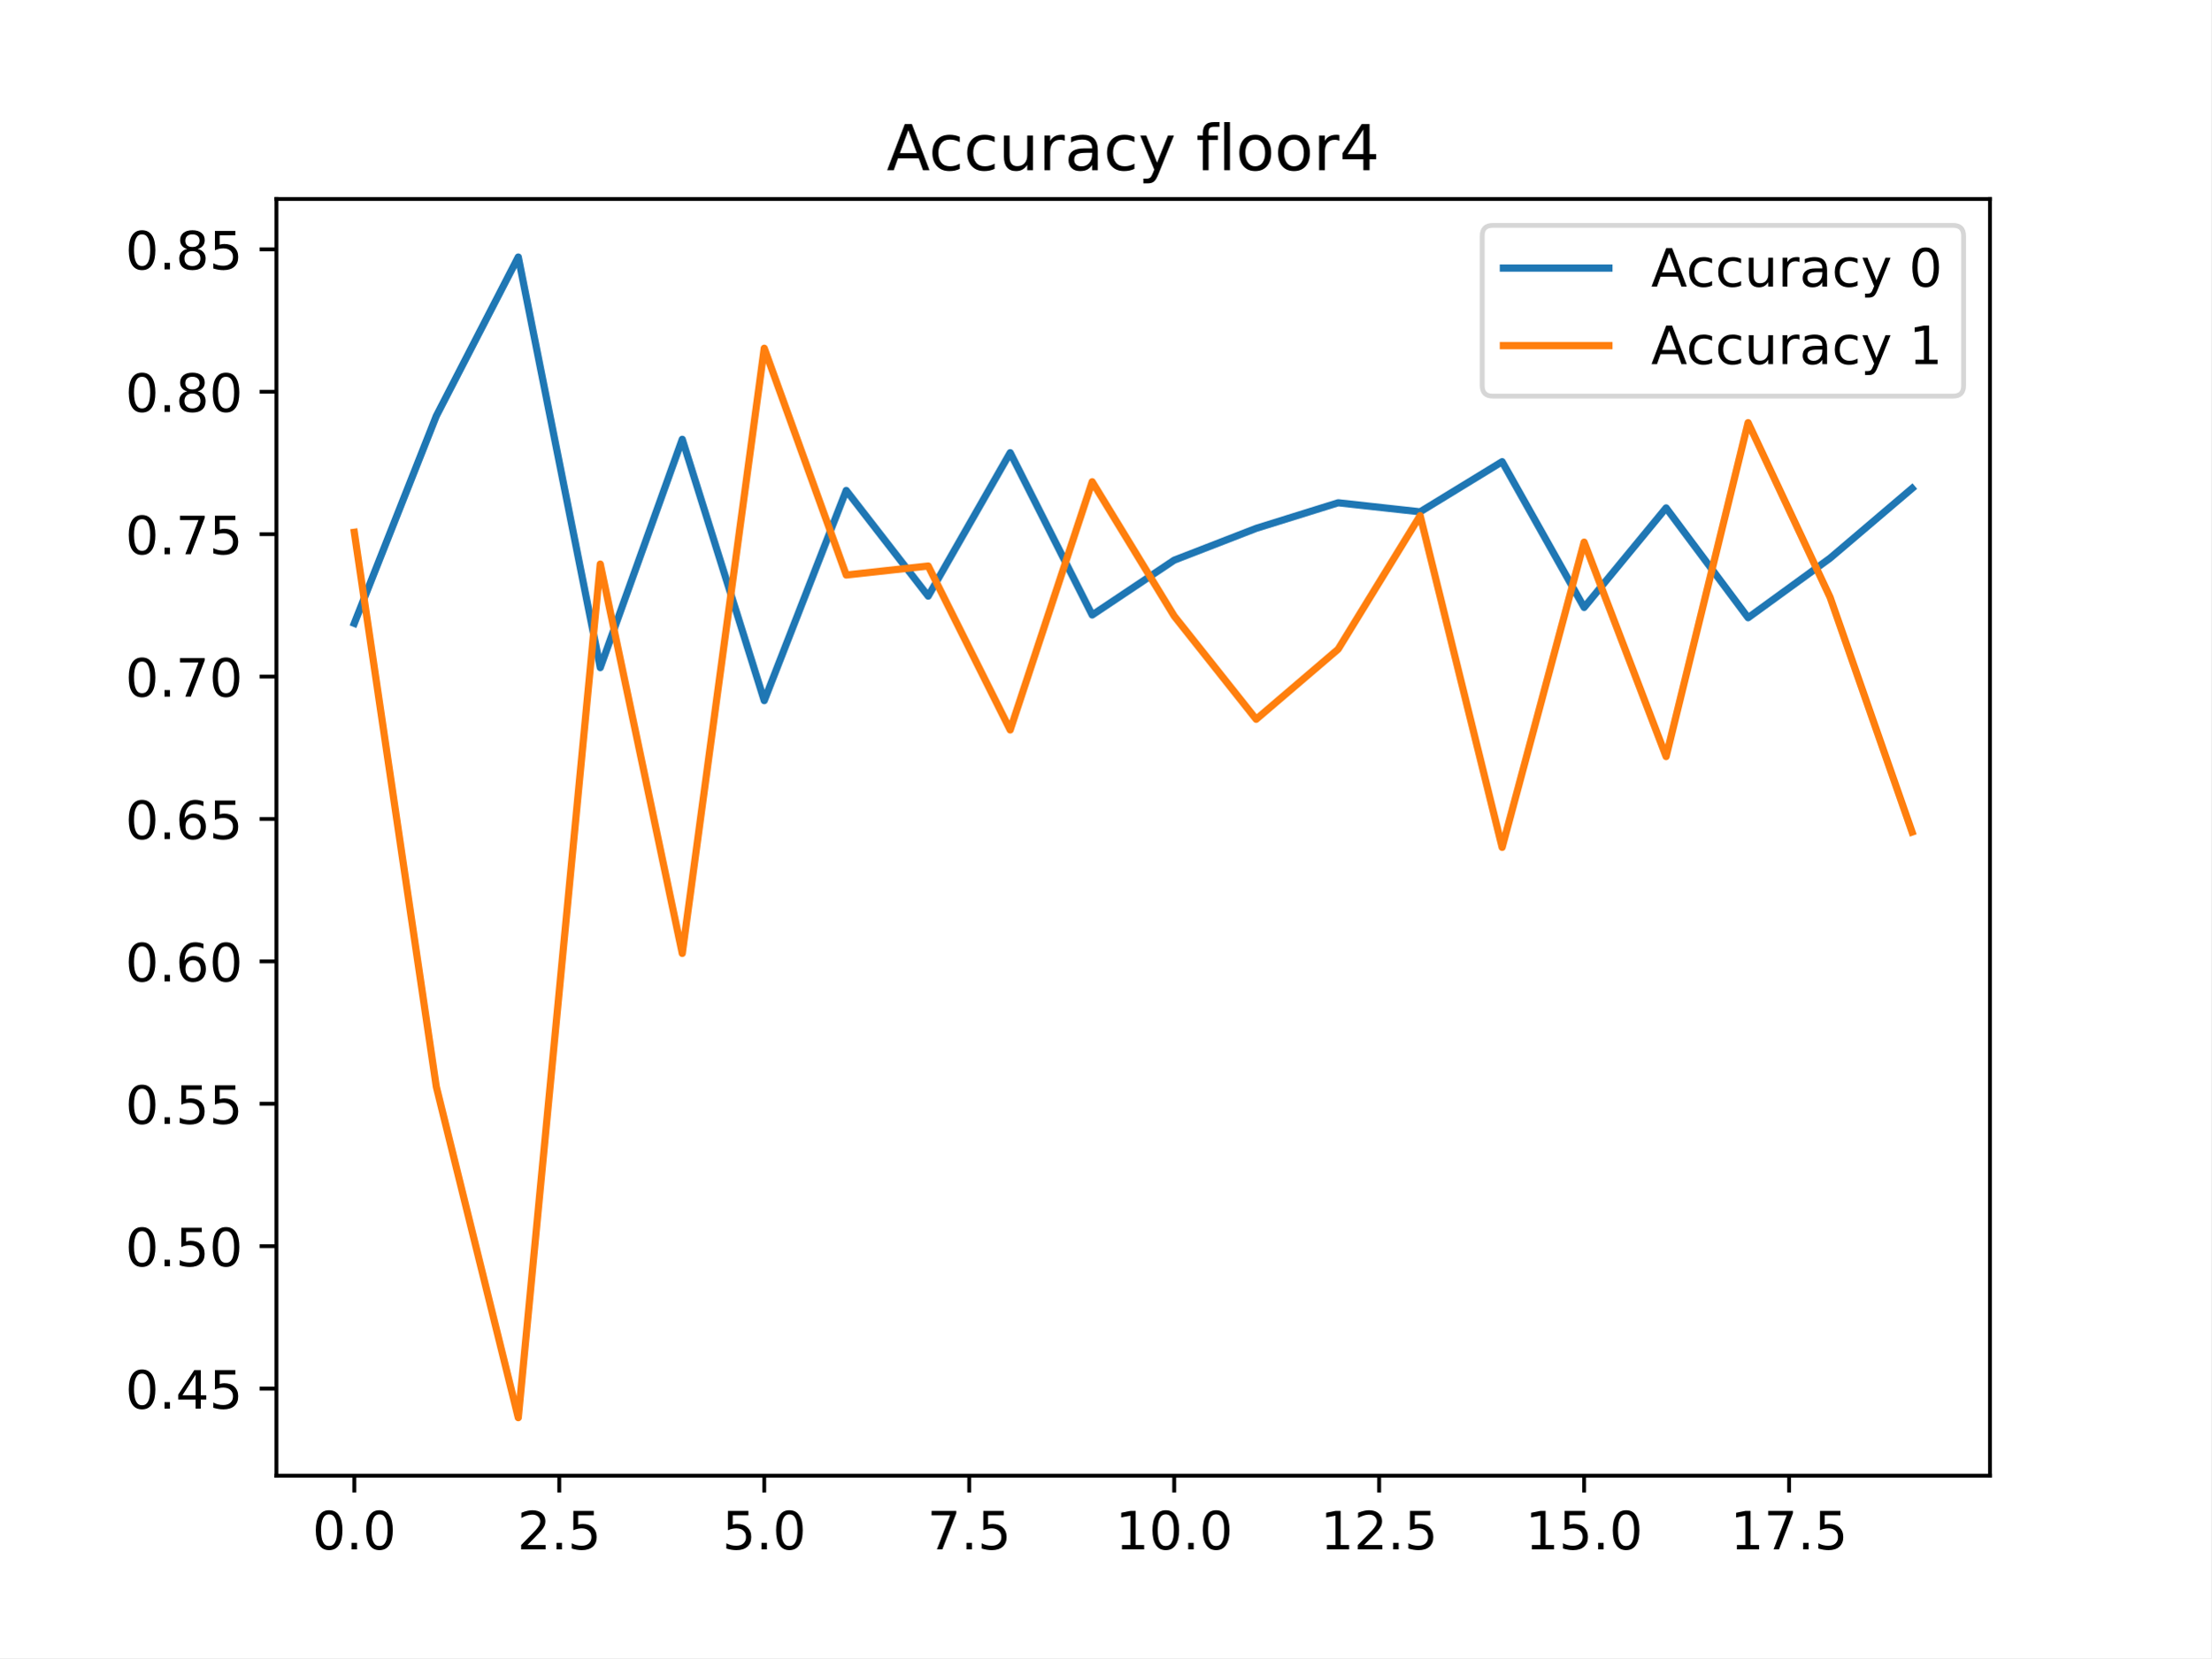
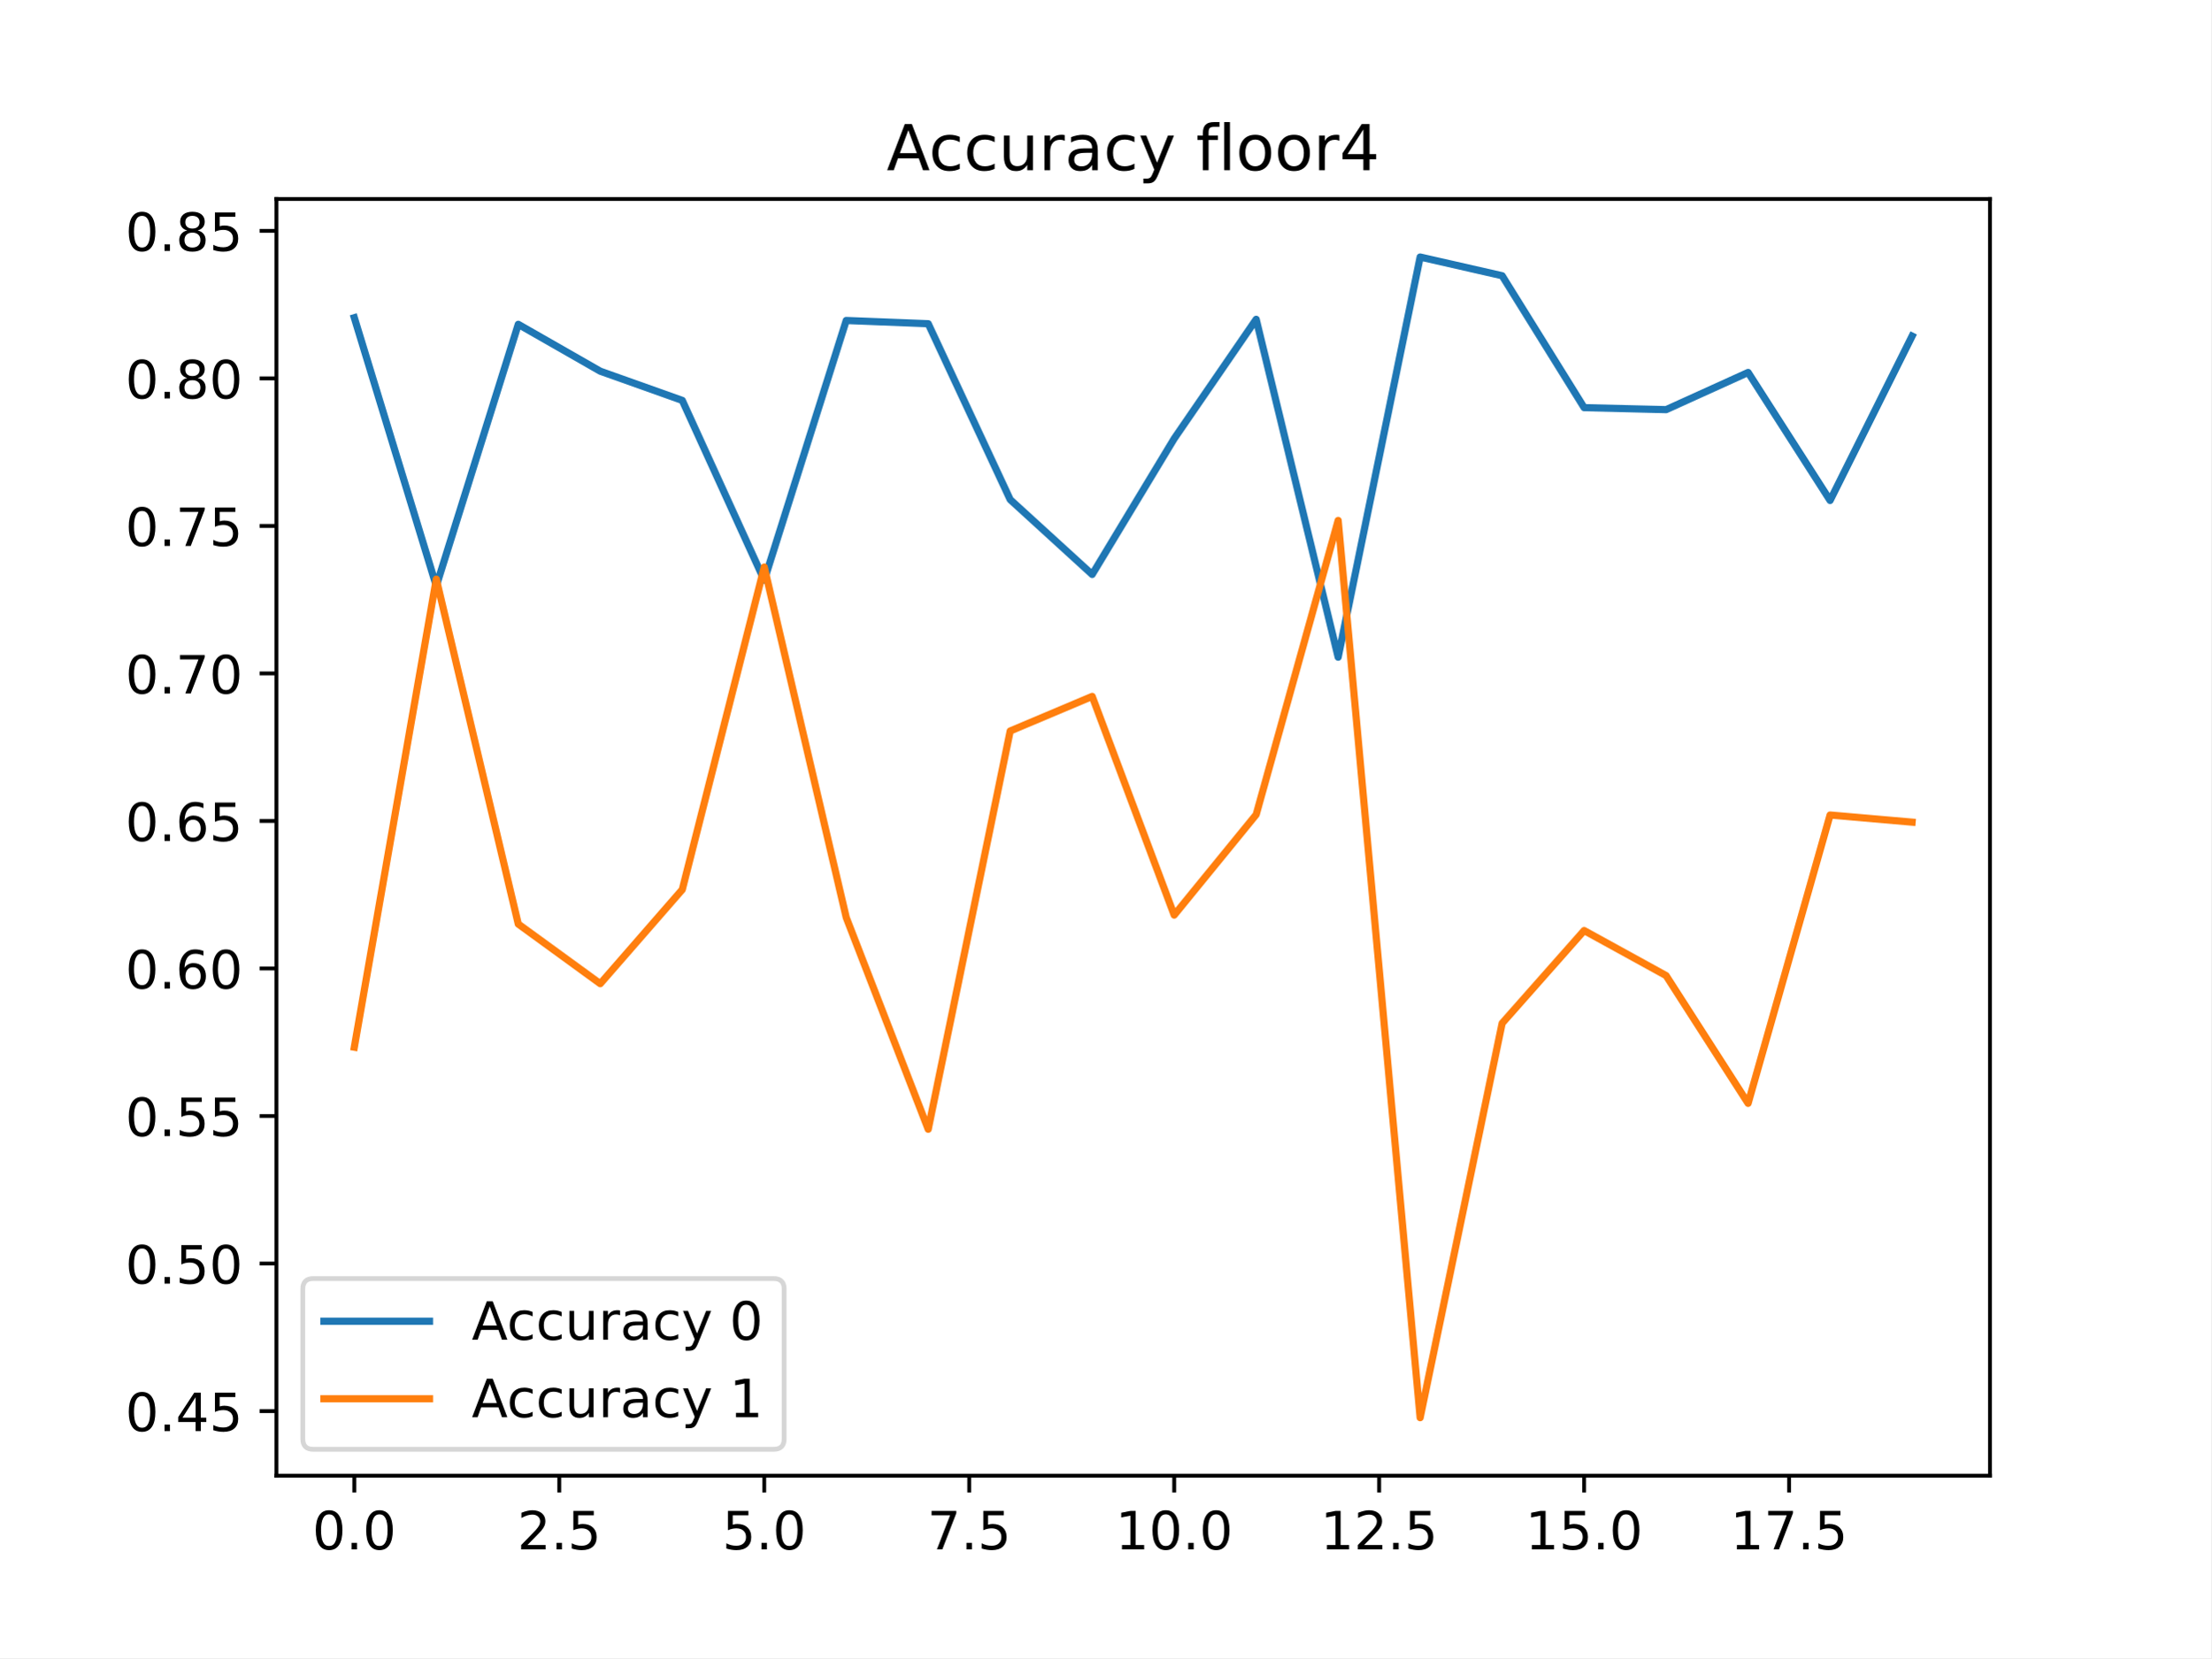
<svg xmlns="http://www.w3.org/2000/svg" xmlns:xlink="http://www.w3.org/1999/xlink" width="460.8pt" height="345.6pt" viewBox="0 0 460.8 345.6" version="1.1">
  <defs>
    <style type="text/css">*{stroke-linejoin: round; stroke-linecap: butt}</style>
  </defs>
  <g id="figure_1">
    <g id="patch_1">
      <path d="M 0 345.6  L 460.8 345.6  L 460.8 0  L 0 0  z " style="fill: #ffffff" />
    </g>
    <g id="axes_1">
      <g id="patch_2">
        <path d="M 57.6 307.584  L 414.72 307.584  L 414.72 41.472  L 57.6 41.472  z " style="fill: #ffffff" />
      </g>
      <g id="matplotlib.axis_1">
        <g id="xtick_1">
          <g id="line2d_1">
            <defs>
-               <path id="m223f629d98" d="M 0 0  L 0 3.5  " style="stroke: #000000; stroke-width: 0.8" />
+               <path id="m506fa00728" d="M 0 0  L 0 3.5  " style="stroke: #000000; stroke-width: 0.8" />
            </defs>
            <g>
-               <use xlink:href="#m223f629d98" x="73.833" y="307.584" style="stroke: #000000; stroke-width: 0.8" />
+               <use xlink:href="#m506fa00728" x="73.833" y="307.584" style="stroke: #000000; stroke-width: 0.8" />
            </g>
          </g>
          <g id="text_1">
            <g transform="translate(65.08601 322.9423) scale(0.11 -0.11)">
              <defs>
                <path id="DejaVuSans-30" d="M 2034 4250  Q 1547 4250 1301 3770  Q 1056 3291 1056 2328  Q 1056 1369 1301 889  Q 1547 409 2034 409  Q 2525 409 2770 889  Q 3016 1369 3016 2328  Q 3016 3291 2770 3770  Q 2525 4250 2034 4250  z M 2034 4750  Q 2819 4750 3233 4129  Q 3647 3509 3647 2328  Q 3647 1150 3233 529  Q 2819 -91 2034 -91  Q 1250 -91 836 529  Q 422 1150 422 2328  Q 422 3509 836 4129  Q 1250 4750 2034 4750  z " transform="scale(0.015625)" />
                <path id="DejaVuSans-2e" d="M 684 794  L 1344 794  L 1344 0  L 684 0  L 684 794  z " transform="scale(0.015625)" />
              </defs>
              <use xlink:href="#DejaVuSans-30" />
              <use xlink:href="#DejaVuSans-2e" x="63.623" />
              <use xlink:href="#DejaVuSans-30" x="95.41" />
            </g>
          </g>
        </g>
        <g id="xtick_2">
          <g id="line2d_2">
            <g>
-               <use xlink:href="#m223f629d98" x="116.55" y="307.584" style="stroke: #000000; stroke-width: 0.8" />
+               <use xlink:href="#m506fa00728" x="116.55" y="307.584" style="stroke: #000000; stroke-width: 0.8" />
            </g>
          </g>
          <g id="text_2">
            <g transform="translate(107.8037 322.9423) scale(0.11 -0.11)">
              <defs>
                <path id="DejaVuSans-32" d="M 1228 531  L 3431 531  L 3431 0  L 469 0  L 469 531  Q 828 903 1448 1529  Q 2069 2156 2228 2338  Q 2531 2678 2651 2914  Q 2772 3150 2772 3378  Q 2772 3750 2511 3984  Q 2250 4219 1831 4219  Q 1534 4219 1204 4116  Q 875 4013 500 3803  L 500 4441  Q 881 4594 1212 4672  Q 1544 4750 1819 4750  Q 2544 4750 2975 4387  Q 3406 4025 3406 3419  Q 3406 3131 3298 2873  Q 3191 2616 2906 2266  Q 2828 2175 2409 1742  Q 1991 1309 1228 531  z " transform="scale(0.015625)" />
                <path id="DejaVuSans-35" d="M 691 4666  L 3169 4666  L 3169 4134  L 1269 4134  L 1269 2991  Q 1406 3038 1543 3061  Q 1681 3084 1819 3084  Q 2600 3084 3056 2656  Q 3513 2228 3513 1497  Q 3513 744 3044 326  Q 2575 -91 1722 -91  Q 1428 -91 1123 -41  Q 819 9 494 109  L 494 744  Q 775 591 1075 516  Q 1375 441 1709 441  Q 2250 441 2565 725  Q 2881 1009 2881 1497  Q 2881 1984 2565 2268  Q 2250 2553 1709 2553  Q 1456 2553 1204 2497  Q 953 2441 691 2322  L 691 4666  z " transform="scale(0.015625)" />
              </defs>
              <use xlink:href="#DejaVuSans-32" />
              <use xlink:href="#DejaVuSans-2e" x="63.623" />
              <use xlink:href="#DejaVuSans-35" x="95.41" />
            </g>
          </g>
        </g>
        <g id="xtick_3">
          <g id="line2d_3">
            <g>
-               <use xlink:href="#m223f629d98" x="159.268" y="307.584" style="stroke: #000000; stroke-width: 0.8" />
+               <use xlink:href="#m506fa00728" x="159.268" y="307.584" style="stroke: #000000; stroke-width: 0.8" />
            </g>
          </g>
          <g id="text_3">
            <g transform="translate(150.5214 322.9423) scale(0.11 -0.11)">
              <use xlink:href="#DejaVuSans-35" />
              <use xlink:href="#DejaVuSans-2e" x="63.623" />
              <use xlink:href="#DejaVuSans-30" x="95.41" />
            </g>
          </g>
        </g>
        <g id="xtick_4">
          <g id="line2d_4">
            <g>
-               <use xlink:href="#m223f629d98" x="201.986" y="307.584" style="stroke: #000000; stroke-width: 0.8" />
+               <use xlink:href="#m506fa00728" x="201.986" y="307.584" style="stroke: #000000; stroke-width: 0.8" />
            </g>
          </g>
          <g id="text_4">
            <g transform="translate(193.2391 322.9423) scale(0.11 -0.11)">
              <defs>
                <path id="DejaVuSans-37" d="M 525 4666  L 3525 4666  L 3525 4397  L 1831 0  L 1172 0  L 2766 4134  L 525 4134  L 525 4666  z " transform="scale(0.015625)" />
              </defs>
              <use xlink:href="#DejaVuSans-37" />
              <use xlink:href="#DejaVuSans-2e" x="63.623" />
              <use xlink:href="#DejaVuSans-35" x="95.41" />
            </g>
          </g>
        </g>
        <g id="xtick_5">
          <g id="line2d_5">
            <g>
-               <use xlink:href="#m223f629d98" x="244.704" y="307.584" style="stroke: #000000; stroke-width: 0.8" />
+               <use xlink:href="#m506fa00728" x="244.704" y="307.584" style="stroke: #000000; stroke-width: 0.8" />
            </g>
          </g>
          <g id="text_5">
            <g transform="translate(232.4574 322.9423) scale(0.11 -0.11)">
              <defs>
                <path id="DejaVuSans-31" d="M 794 531  L 1825 531  L 1825 4091  L 703 3866  L 703 4441  L 1819 4666  L 2450 4666  L 2450 531  L 3481 531  L 3481 0  L 794 0  L 794 531  z " transform="scale(0.015625)" />
              </defs>
              <use xlink:href="#DejaVuSans-31" />
              <use xlink:href="#DejaVuSans-30" x="63.623" />
              <use xlink:href="#DejaVuSans-2e" x="127.246" />
              <use xlink:href="#DejaVuSans-30" x="159.033" />
            </g>
          </g>
        </g>
        <g id="xtick_6">
          <g id="line2d_6">
            <g>
-               <use xlink:href="#m223f629d98" x="287.421" y="307.584" style="stroke: #000000; stroke-width: 0.8" />
+               <use xlink:href="#m506fa00728" x="287.421" y="307.584" style="stroke: #000000; stroke-width: 0.8" />
            </g>
          </g>
          <g id="text_6">
            <g transform="translate(275.1751 322.9423) scale(0.11 -0.11)">
              <use xlink:href="#DejaVuSans-31" />
              <use xlink:href="#DejaVuSans-32" x="63.623" />
              <use xlink:href="#DejaVuSans-2e" x="127.246" />
              <use xlink:href="#DejaVuSans-35" x="159.033" />
            </g>
          </g>
        </g>
        <g id="xtick_7">
          <g id="line2d_7">
            <g>
-               <use xlink:href="#m223f629d98" x="330.139" y="307.584" style="stroke: #000000; stroke-width: 0.8" />
+               <use xlink:href="#m506fa00728" x="330.139" y="307.584" style="stroke: #000000; stroke-width: 0.8" />
            </g>
          </g>
          <g id="text_7">
            <g transform="translate(317.8929 322.9423) scale(0.11 -0.11)">
              <use xlink:href="#DejaVuSans-31" />
              <use xlink:href="#DejaVuSans-35" x="63.623" />
              <use xlink:href="#DejaVuSans-2e" x="127.246" />
              <use xlink:href="#DejaVuSans-30" x="159.033" />
            </g>
          </g>
        </g>
        <g id="xtick_8">
          <g id="line2d_8">
            <g>
-               <use xlink:href="#m223f629d98" x="372.857" y="307.584" style="stroke: #000000; stroke-width: 0.8" />
+               <use xlink:href="#m506fa00728" x="372.857" y="307.584" style="stroke: #000000; stroke-width: 0.8" />
            </g>
          </g>
          <g id="text_8">
            <g transform="translate(360.6106 322.9423) scale(0.11 -0.11)">
              <use xlink:href="#DejaVuSans-31" />
              <use xlink:href="#DejaVuSans-37" x="63.623" />
              <use xlink:href="#DejaVuSans-2e" x="127.246" />
              <use xlink:href="#DejaVuSans-35" x="159.033" />
            </g>
          </g>
        </g>
      </g>
      <g id="matplotlib.axis_2">
        <g id="ytick_1">
          <g id="line2d_9">
            <defs>
-               <path id="md946a79a84" d="M 0 0  L -3.5 0  " style="stroke: #000000; stroke-width: 0.8" />
+               <path id="m82dcab9944" d="M 0 0  L -3.5 0  " style="stroke: #000000; stroke-width: 0.8" />
            </defs>
            <g>
-               <use xlink:href="#md946a79a84" x="57.6" y="289.431" style="stroke: #000000; stroke-width: 0.8" />
+               <use xlink:href="#m82dcab9944" x="57.6" y="294.115" style="stroke: #000000; stroke-width: 0.8" />
            </g>
          </g>
          <g id="text_9">
-             <g transform="translate(26.10781 293.6097) scale(0.11 -0.11)">
+             <g transform="translate(26.10781 298.294) scale(0.11 -0.11)">
              <defs>
                <path id="DejaVuSans-34" d="M 2419 4116  L 825 1625  L 2419 1625  L 2419 4116  z M 2253 4666  L 3047 4666  L 3047 1625  L 3713 1625  L 3713 1100  L 3047 1100  L 3047 0  L 2419 0  L 2419 1100  L 313 1100  L 313 1709  L 2253 4666  z " transform="scale(0.015625)" />
              </defs>
              <use xlink:href="#DejaVuSans-30" />
              <use xlink:href="#DejaVuSans-2e" x="63.623" />
              <use xlink:href="#DejaVuSans-34" x="95.41" />
              <use xlink:href="#DejaVuSans-35" x="159.033" />
            </g>
          </g>
        </g>
        <g id="ytick_2">
          <g id="line2d_10">
            <g>
-               <use xlink:href="#md946a79a84" x="57.6" y="259.748" style="stroke: #000000; stroke-width: 0.8" />
+               <use xlink:href="#m82dcab9944" x="57.6" y="263.365" style="stroke: #000000; stroke-width: 0.8" />
            </g>
          </g>
          <g id="text_10">
-             <g transform="translate(26.10781 263.9267) scale(0.11 -0.11)">
+             <g transform="translate(26.10781 267.5438) scale(0.11 -0.11)">
              <use xlink:href="#DejaVuSans-30" />
              <use xlink:href="#DejaVuSans-2e" x="63.623" />
              <use xlink:href="#DejaVuSans-35" x="95.41" />
              <use xlink:href="#DejaVuSans-30" x="159.033" />
            </g>
          </g>
        </g>
        <g id="ytick_3">
          <g id="line2d_11">
            <g>
-               <use xlink:href="#md946a79a84" x="57.6" y="230.065" style="stroke: #000000; stroke-width: 0.8" />
+               <use xlink:href="#m82dcab9944" x="57.6" y="232.614" style="stroke: #000000; stroke-width: 0.8" />
            </g>
          </g>
          <g id="text_11">
-             <g transform="translate(26.10781 234.2438) scale(0.11 -0.11)">
+             <g transform="translate(26.10781 236.7936) scale(0.11 -0.11)">
              <use xlink:href="#DejaVuSans-30" />
              <use xlink:href="#DejaVuSans-2e" x="63.623" />
              <use xlink:href="#DejaVuSans-35" x="95.41" />
              <use xlink:href="#DejaVuSans-35" x="159.033" />
            </g>
          </g>
        </g>
        <g id="ytick_4">
          <g id="line2d_12">
            <g>
-               <use xlink:href="#md946a79a84" x="57.6" y="200.382" style="stroke: #000000; stroke-width: 0.8" />
+               <use xlink:href="#m82dcab9944" x="57.6" y="201.864" style="stroke: #000000; stroke-width: 0.8" />
            </g>
          </g>
          <g id="text_12">
-             <g transform="translate(26.10781 204.5608) scale(0.11 -0.11)">
+             <g transform="translate(26.10781 206.0434) scale(0.11 -0.11)">
              <defs>
                <path id="DejaVuSans-36" d="M 2113 2584  Q 1688 2584 1439 2293  Q 1191 2003 1191 1497  Q 1191 994 1439 701  Q 1688 409 2113 409  Q 2538 409 2786 701  Q 3034 994 3034 1497  Q 3034 2003 2786 2293  Q 2538 2584 2113 2584  z M 3366 4563  L 3366 3988  Q 3128 4100 2886 4159  Q 2644 4219 2406 4219  Q 1781 4219 1451 3797  Q 1122 3375 1075 2522  Q 1259 2794 1537 2939  Q 1816 3084 2150 3084  Q 2853 3084 3261 2657  Q 3669 2231 3669 1497  Q 3669 778 3244 343  Q 2819 -91 2113 -91  Q 1303 -91 875 529  Q 447 1150 447 2328  Q 447 3434 972 4092  Q 1497 4750 2381 4750  Q 2619 4750 2861 4703  Q 3103 4656 3366 4563  z " transform="scale(0.015625)" />
              </defs>
              <use xlink:href="#DejaVuSans-30" />
              <use xlink:href="#DejaVuSans-2e" x="63.623" />
              <use xlink:href="#DejaVuSans-36" x="95.41" />
              <use xlink:href="#DejaVuSans-30" x="159.033" />
            </g>
          </g>
        </g>
        <g id="ytick_5">
          <g id="line2d_13">
            <g>
-               <use xlink:href="#md946a79a84" x="57.6" y="170.699" style="stroke: #000000; stroke-width: 0.8" />
+               <use xlink:href="#m82dcab9944" x="57.6" y="171.114" style="stroke: #000000; stroke-width: 0.8" />
            </g>
          </g>
          <g id="text_13">
-             <g transform="translate(26.10781 174.8779) scale(0.11 -0.11)">
+             <g transform="translate(26.10781 175.2932) scale(0.11 -0.11)">
              <use xlink:href="#DejaVuSans-30" />
              <use xlink:href="#DejaVuSans-2e" x="63.623" />
              <use xlink:href="#DejaVuSans-36" x="95.41" />
              <use xlink:href="#DejaVuSans-35" x="159.033" />
            </g>
          </g>
        </g>
        <g id="ytick_6">
          <g id="line2d_14">
            <g>
-               <use xlink:href="#md946a79a84" x="57.6" y="141.016" style="stroke: #000000; stroke-width: 0.8" />
+               <use xlink:href="#m82dcab9944" x="57.6" y="140.364" style="stroke: #000000; stroke-width: 0.8" />
            </g>
          </g>
          <g id="text_14">
-             <g transform="translate(26.10781 145.1949) scale(0.11 -0.11)">
+             <g transform="translate(26.10781 144.5431) scale(0.11 -0.11)">
              <use xlink:href="#DejaVuSans-30" />
              <use xlink:href="#DejaVuSans-2e" x="63.623" />
              <use xlink:href="#DejaVuSans-37" x="95.41" />
              <use xlink:href="#DejaVuSans-30" x="159.033" />
            </g>
          </g>
        </g>
        <g id="ytick_7">
          <g id="line2d_15">
            <g>
-               <use xlink:href="#md946a79a84" x="57.6" y="111.333" style="stroke: #000000; stroke-width: 0.8" />
+               <use xlink:href="#m82dcab9944" x="57.6" y="109.614" style="stroke: #000000; stroke-width: 0.8" />
            </g>
          </g>
          <g id="text_15">
-             <g transform="translate(26.10781 115.512) scale(0.11 -0.11)">
+             <g transform="translate(26.10781 113.7929) scale(0.11 -0.11)">
              <use xlink:href="#DejaVuSans-30" />
              <use xlink:href="#DejaVuSans-2e" x="63.623" />
              <use xlink:href="#DejaVuSans-37" x="95.41" />
              <use xlink:href="#DejaVuSans-35" x="159.033" />
            </g>
          </g>
        </g>
        <g id="ytick_8">
          <g id="line2d_16">
            <g>
-               <use xlink:href="#md946a79a84" x="57.6" y="81.65" style="stroke: #000000; stroke-width: 0.8" />
+               <use xlink:href="#m82dcab9944" x="57.6" y="78.864" style="stroke: #000000; stroke-width: 0.8" />
            </g>
          </g>
          <g id="text_16">
-             <g transform="translate(26.10781 85.829) scale(0.11 -0.11)">
+             <g transform="translate(26.10781 83.04267) scale(0.11 -0.11)">
              <defs>
                <path id="DejaVuSans-38" d="M 2034 2216  Q 1584 2216 1326 1975  Q 1069 1734 1069 1313  Q 1069 891 1326 650  Q 1584 409 2034 409  Q 2484 409 2743 651  Q 3003 894 3003 1313  Q 3003 1734 2745 1975  Q 2488 2216 2034 2216  z M 1403 2484  Q 997 2584 770 2862  Q 544 3141 544 3541  Q 544 4100 942 4425  Q 1341 4750 2034 4750  Q 2731 4750 3128 4425  Q 3525 4100 3525 3541  Q 3525 3141 3298 2862  Q 3072 2584 2669 2484  Q 3125 2378 3379 2068  Q 3634 1759 3634 1313  Q 3634 634 3220 271  Q 2806 -91 2034 -91  Q 1263 -91 848 271  Q 434 634 434 1313  Q 434 1759 690 2068  Q 947 2378 1403 2484  z M 1172 3481  Q 1172 3119 1398 2916  Q 1625 2713 2034 2713  Q 2441 2713 2670 2916  Q 2900 3119 2900 3481  Q 2900 3844 2670 4047  Q 2441 4250 2034 4250  Q 1625 4250 1398 4047  Q 1172 3844 1172 3481  z " transform="scale(0.015625)" />
              </defs>
              <use xlink:href="#DejaVuSans-30" />
              <use xlink:href="#DejaVuSans-2e" x="63.623" />
              <use xlink:href="#DejaVuSans-38" x="95.41" />
              <use xlink:href="#DejaVuSans-30" x="159.033" />
            </g>
          </g>
        </g>
        <g id="ytick_9">
          <g id="line2d_17">
            <g>
-               <use xlink:href="#md946a79a84" x="57.6" y="51.967" style="stroke: #000000; stroke-width: 0.8" />
+               <use xlink:href="#m82dcab9944" x="57.6" y="48.113" style="stroke: #000000; stroke-width: 0.8" />
            </g>
          </g>
          <g id="text_17">
-             <g transform="translate(26.10781 56.14605) scale(0.11 -0.11)">
+             <g transform="translate(26.10781 52.29248) scale(0.11 -0.11)">
              <use xlink:href="#DejaVuSans-30" />
              <use xlink:href="#DejaVuSans-2e" x="63.623" />
              <use xlink:href="#DejaVuSans-38" x="95.41" />
              <use xlink:href="#DejaVuSans-35" x="159.033" />
            </g>
          </g>
        </g>
      </g>
      <g id="line2d_18">
-         <path d="M 73.833 129.92  L 90.92 86.708  L 108.007 53.568  L 125.094 139.147  L 142.181 91.561  L 159.268 146.032  L 176.355 102.216  L 193.442 124.251  L 210.529 94.353  L 227.616 128.182  L 244.704 116.754  L 261.791 110.121  L 278.878 104.79  L 295.965 106.675  L 313.052 96.224  L 330.139 126.607  L 347.226 105.859  L 364.313 128.752  L 381.4 116.332  L 398.487 101.794  " clip-path="url(#p2a400f9f5a)" style="fill: none; stroke: #1f77b4; stroke-width: 1.5; stroke-linecap: square" />
+         <path d="M 73.833 66.216  L 90.92 122.137  L 108.007 67.594  L 125.094 77.364  L 142.181 83.448  L 159.268 120.942  L 176.355 66.792  L 193.442 67.47  L 210.529 104.133  L 227.616 119.732  L 244.704 91.426  L 261.791 66.552  L 278.878 136.978  L 295.965 53.568  L 313.052 57.466  L 330.139 84.963  L 347.226 85.379  L 364.313 77.626  L 381.4 104.308  L 398.487 70.056  " clip-path="url(#pc8701a8035)" style="fill: none; stroke: #1f77b4; stroke-width: 1.5; stroke-linecap: square" />
      </g>
      <g id="line2d_19">
-         <path d="M 73.833 110.94  L 90.92 226.494  L 108.007 295.488  L 125.094 117.572  L 142.181 198.724  L 159.268 72.583  L 176.355 119.851  L 193.442 117.969  L 210.529 152.146  L 227.616 100.405  L 244.704 128.4  L 261.791 149.918  L 278.878 135.308  L 295.965 107.469  L 313.052 176.618  L 330.139 112.995  L 347.226 157.69  L 364.313 88.092  L 381.4 124.497  L 398.487 173.423  " clip-path="url(#p2a400f9f5a)" style="fill: none; stroke: #ff7f0e; stroke-width: 1.5; stroke-linecap: square" />
+         <path d="M 73.833 218.27  L 90.92 120.711  L 108.007 192.597  L 125.094 205.031  L 142.181 185.422  L 159.268 118.188  L 176.355 191.237  L 193.442 235.374  L 210.529 152.36  L 227.616 145.15  L 244.704 190.736  L 261.791 169.786  L 278.878 108.473  L 295.965 295.488  L 313.052 213.279  L 330.139 193.956  L 347.226 203.349  L 364.313 229.971  L 381.4 169.875  L 398.487 171.36  " clip-path="url(#pc8701a8035)" style="fill: none; stroke: #ff7f0e; stroke-width: 1.5; stroke-linecap: square" />
      </g>
      <g id="patch_3">
        <path d="M 57.6 307.584  L 57.6 41.472  " style="fill: none; stroke: #000000; stroke-width: 0.8; stroke-linejoin: miter; stroke-linecap: square" />
      </g>
      <g id="patch_4">
        <path d="M 414.72 307.584  L 414.72 41.472  " style="fill: none; stroke: #000000; stroke-width: 0.8; stroke-linejoin: miter; stroke-linecap: square" />
      </g>
      <g id="patch_5">
        <path d="M 57.6 307.584  L 414.72 307.584  " style="fill: none; stroke: #000000; stroke-width: 0.8; stroke-linejoin: miter; stroke-linecap: square" />
      </g>
      <g id="patch_6">
        <path d="M 57.6 41.472  L 414.72 41.472  " style="fill: none; stroke: #000000; stroke-width: 0.8; stroke-linejoin: miter; stroke-linecap: square" />
      </g>
      <g id="text_18">
        <g transform="translate(184.7831 35.472) scale(0.132 -0.132)">
          <defs>
            <path id="DejaVuSans-41" d="M 2188 4044  L 1331 1722  L 3047 1722  L 2188 4044  z M 1831 4666  L 2547 4666  L 4325 0  L 3669 0  L 3244 1197  L 1141 1197  L 716 0  L 50 0  L 1831 4666  z " transform="scale(0.015625)" />
            <path id="DejaVuSans-63" d="M 3122 3366  L 3122 2828  Q 2878 2963 2633 3030  Q 2388 3097 2138 3097  Q 1578 3097 1268 2742  Q 959 2388 959 1747  Q 959 1106 1268 751  Q 1578 397 2138 397  Q 2388 397 2633 464  Q 2878 531 3122 666  L 3122 134  Q 2881 22 2623 -34  Q 2366 -91 2075 -91  Q 1284 -91 818 406  Q 353 903 353 1747  Q 353 2603 823 3093  Q 1294 3584 2113 3584  Q 2378 3584 2631 3529  Q 2884 3475 3122 3366  z " transform="scale(0.015625)" />
            <path id="DejaVuSans-75" d="M 544 1381  L 544 3500  L 1119 3500  L 1119 1403  Q 1119 906 1312 657  Q 1506 409 1894 409  Q 2359 409 2629 706  Q 2900 1003 2900 1516  L 2900 3500  L 3475 3500  L 3475 0  L 2900 0  L 2900 538  Q 2691 219 2414 64  Q 2138 -91 1772 -91  Q 1169 -91 856 284  Q 544 659 544 1381  z M 1991 3584  L 1991 3584  z " transform="scale(0.015625)" />
            <path id="DejaVuSans-72" d="M 2631 2963  Q 2534 3019 2420 3045  Q 2306 3072 2169 3072  Q 1681 3072 1420 2755  Q 1159 2438 1159 1844  L 1159 0  L 581 0  L 581 3500  L 1159 3500  L 1159 2956  Q 1341 3275 1631 3429  Q 1922 3584 2338 3584  Q 2397 3584 2469 3576  Q 2541 3569 2628 3553  L 2631 2963  z " transform="scale(0.015625)" />
            <path id="DejaVuSans-61" d="M 2194 1759  Q 1497 1759 1228 1600  Q 959 1441 959 1056  Q 959 750 1161 570  Q 1363 391 1709 391  Q 2188 391 2477 730  Q 2766 1069 2766 1631  L 2766 1759  L 2194 1759  z M 3341 1997  L 3341 0  L 2766 0  L 2766 531  Q 2569 213 2275 61  Q 1981 -91 1556 -91  Q 1019 -91 701 211  Q 384 513 384 1019  Q 384 1609 779 1909  Q 1175 2209 1959 2209  L 2766 2209  L 2766 2266  Q 2766 2663 2505 2880  Q 2244 3097 1772 3097  Q 1472 3097 1187 3025  Q 903 2953 641 2809  L 641 3341  Q 956 3463 1253 3523  Q 1550 3584 1831 3584  Q 2591 3584 2966 3190  Q 3341 2797 3341 1997  z " transform="scale(0.015625)" />
            <path id="DejaVuSans-79" d="M 2059 -325  Q 1816 -950 1584 -1140  Q 1353 -1331 966 -1331  L 506 -1331  L 506 -850  L 844 -850  Q 1081 -850 1212 -737  Q 1344 -625 1503 -206  L 1606 56  L 191 3500  L 800 3500  L 1894 763  L 2988 3500  L 3597 3500  L 2059 -325  z " transform="scale(0.015625)" />
            <path id="DejaVuSans-20" transform="scale(0.015625)" />
            <path id="DejaVuSans-66" d="M 2375 4863  L 2375 4384  L 1825 4384  Q 1516 4384 1395 4259  Q 1275 4134 1275 3809  L 1275 3500  L 2222 3500  L 2222 3053  L 1275 3053  L 1275 0  L 697 0  L 697 3053  L 147 3053  L 147 3500  L 697 3500  L 697 3744  Q 697 4328 969 4595  Q 1241 4863 1831 4863  L 2375 4863  z " transform="scale(0.015625)" />
            <path id="DejaVuSans-6c" d="M 603 4863  L 1178 4863  L 1178 0  L 603 0  L 603 4863  z " transform="scale(0.015625)" />
            <path id="DejaVuSans-6f" d="M 1959 3097  Q 1497 3097 1228 2736  Q 959 2375 959 1747  Q 959 1119 1226 758  Q 1494 397 1959 397  Q 2419 397 2687 759  Q 2956 1122 2956 1747  Q 2956 2369 2687 2733  Q 2419 3097 1959 3097  z M 1959 3584  Q 2709 3584 3137 3096  Q 3566 2609 3566 1747  Q 3566 888 3137 398  Q 2709 -91 1959 -91  Q 1206 -91 779 398  Q 353 888 353 1747  Q 353 2609 779 3096  Q 1206 3584 1959 3584  z " transform="scale(0.015625)" />
          </defs>
          <use xlink:href="#DejaVuSans-41" />
          <use xlink:href="#DejaVuSans-63" x="66.658" />
          <use xlink:href="#DejaVuSans-63" x="121.639" />
          <use xlink:href="#DejaVuSans-75" x="176.619" />
          <use xlink:href="#DejaVuSans-72" x="239.998" />
          <use xlink:href="#DejaVuSans-61" x="281.111" />
          <use xlink:href="#DejaVuSans-63" x="342.391" />
          <use xlink:href="#DejaVuSans-79" x="397.371" />
          <use xlink:href="#DejaVuSans-20" x="456.551" />
          <use xlink:href="#DejaVuSans-66" x="488.338" />
          <use xlink:href="#DejaVuSans-6c" x="523.543" />
          <use xlink:href="#DejaVuSans-6f" x="551.326" />
          <use xlink:href="#DejaVuSans-6f" x="612.508" />
          <use xlink:href="#DejaVuSans-72" x="673.689" />
          <use xlink:href="#DejaVuSans-34" x="714.803" />
        </g>
      </g>
      <g id="legend_1">
        <g id="patch_7">
-           <path d="M 311.103 82.564  L 407.02 82.564  Q 409.22 82.564 409.22 80.364  L 409.22 49.172  Q 409.22 46.972 407.02 46.972  L 311.103 46.972  Q 308.903 46.972 308.903 49.172  L 308.903 80.364  Q 308.903 82.564 311.103 82.564  z " style="fill: #ffffff; opacity: 0.8; stroke: #cccccc; stroke-linejoin: miter" />
+           <path d="M 65.3 302.084  L 161.217 302.084  Q 163.417 302.084 163.417 299.884  L 163.417 268.692  Q 163.417 266.492 161.217 266.492  L 65.3 266.492  Q 63.1 266.492 63.1 268.692  L 63.1 299.884  Q 63.1 302.084 65.3 302.084  z " style="fill: #ffffff; opacity: 0.8; stroke: #cccccc; stroke-linejoin: miter" />
        </g>
        <g id="line2d_20">
-           <path d="M 313.303 55.88  L 324.303 55.88  L 335.303 55.88  " style="fill: none; stroke: #1f77b4; stroke-width: 1.5; stroke-linecap: square" />
+           <path d="M 67.5 275.4  L 78.5 275.4  L 89.5 275.4  " style="fill: none; stroke: #1f77b4; stroke-width: 1.5; stroke-linecap: square" />
        </g>
        <g id="text_19">
-           <g transform="translate(344.1034 59.73028) scale(0.11 -0.11)">
+           <g transform="translate(98.3 279.2504) scale(0.11 -0.11)">
            <use xlink:href="#DejaVuSans-41" />
            <use xlink:href="#DejaVuSans-63" x="66.658" />
            <use xlink:href="#DejaVuSans-63" x="121.639" />
            <use xlink:href="#DejaVuSans-75" x="176.619" />
            <use xlink:href="#DejaVuSans-72" x="239.998" />
            <use xlink:href="#DejaVuSans-61" x="281.111" />
            <use xlink:href="#DejaVuSans-63" x="342.391" />
            <use xlink:href="#DejaVuSans-79" x="397.371" />
            <use xlink:href="#DejaVuSans-20" x="456.551" />
            <use xlink:href="#DejaVuSans-30" x="488.338" />
          </g>
        </g>
        <g id="line2d_21">
-           <path d="M 313.303 72.026  L 324.303 72.026  L 335.303 72.026  " style="fill: none; stroke: #ff7f0e; stroke-width: 1.5; stroke-linecap: square" />
+           <path d="M 67.5 291.546  L 78.5 291.546  L 89.5 291.546  " style="fill: none; stroke: #ff7f0e; stroke-width: 1.5; stroke-linecap: square" />
        </g>
        <g id="text_20">
-           <g transform="translate(344.1034 75.87622) scale(0.11 -0.11)">
+           <g transform="translate(98.3 295.3963) scale(0.11 -0.11)">
            <use xlink:href="#DejaVuSans-41" />
            <use xlink:href="#DejaVuSans-63" x="66.658" />
            <use xlink:href="#DejaVuSans-63" x="121.639" />
            <use xlink:href="#DejaVuSans-75" x="176.619" />
            <use xlink:href="#DejaVuSans-72" x="239.998" />
            <use xlink:href="#DejaVuSans-61" x="281.111" />
            <use xlink:href="#DejaVuSans-63" x="342.391" />
            <use xlink:href="#DejaVuSans-79" x="397.371" />
            <use xlink:href="#DejaVuSans-20" x="456.551" />
            <use xlink:href="#DejaVuSans-31" x="488.338" />
          </g>
        </g>
      </g>
    </g>
  </g>
  <defs>
-     <clipPath id="p2a400f9f5a">
+     <clipPath id="pc8701a8035">
      <rect x="57.6" y="41.472" width="357.12" height="266.112" />
    </clipPath>
  </defs>
</svg>
